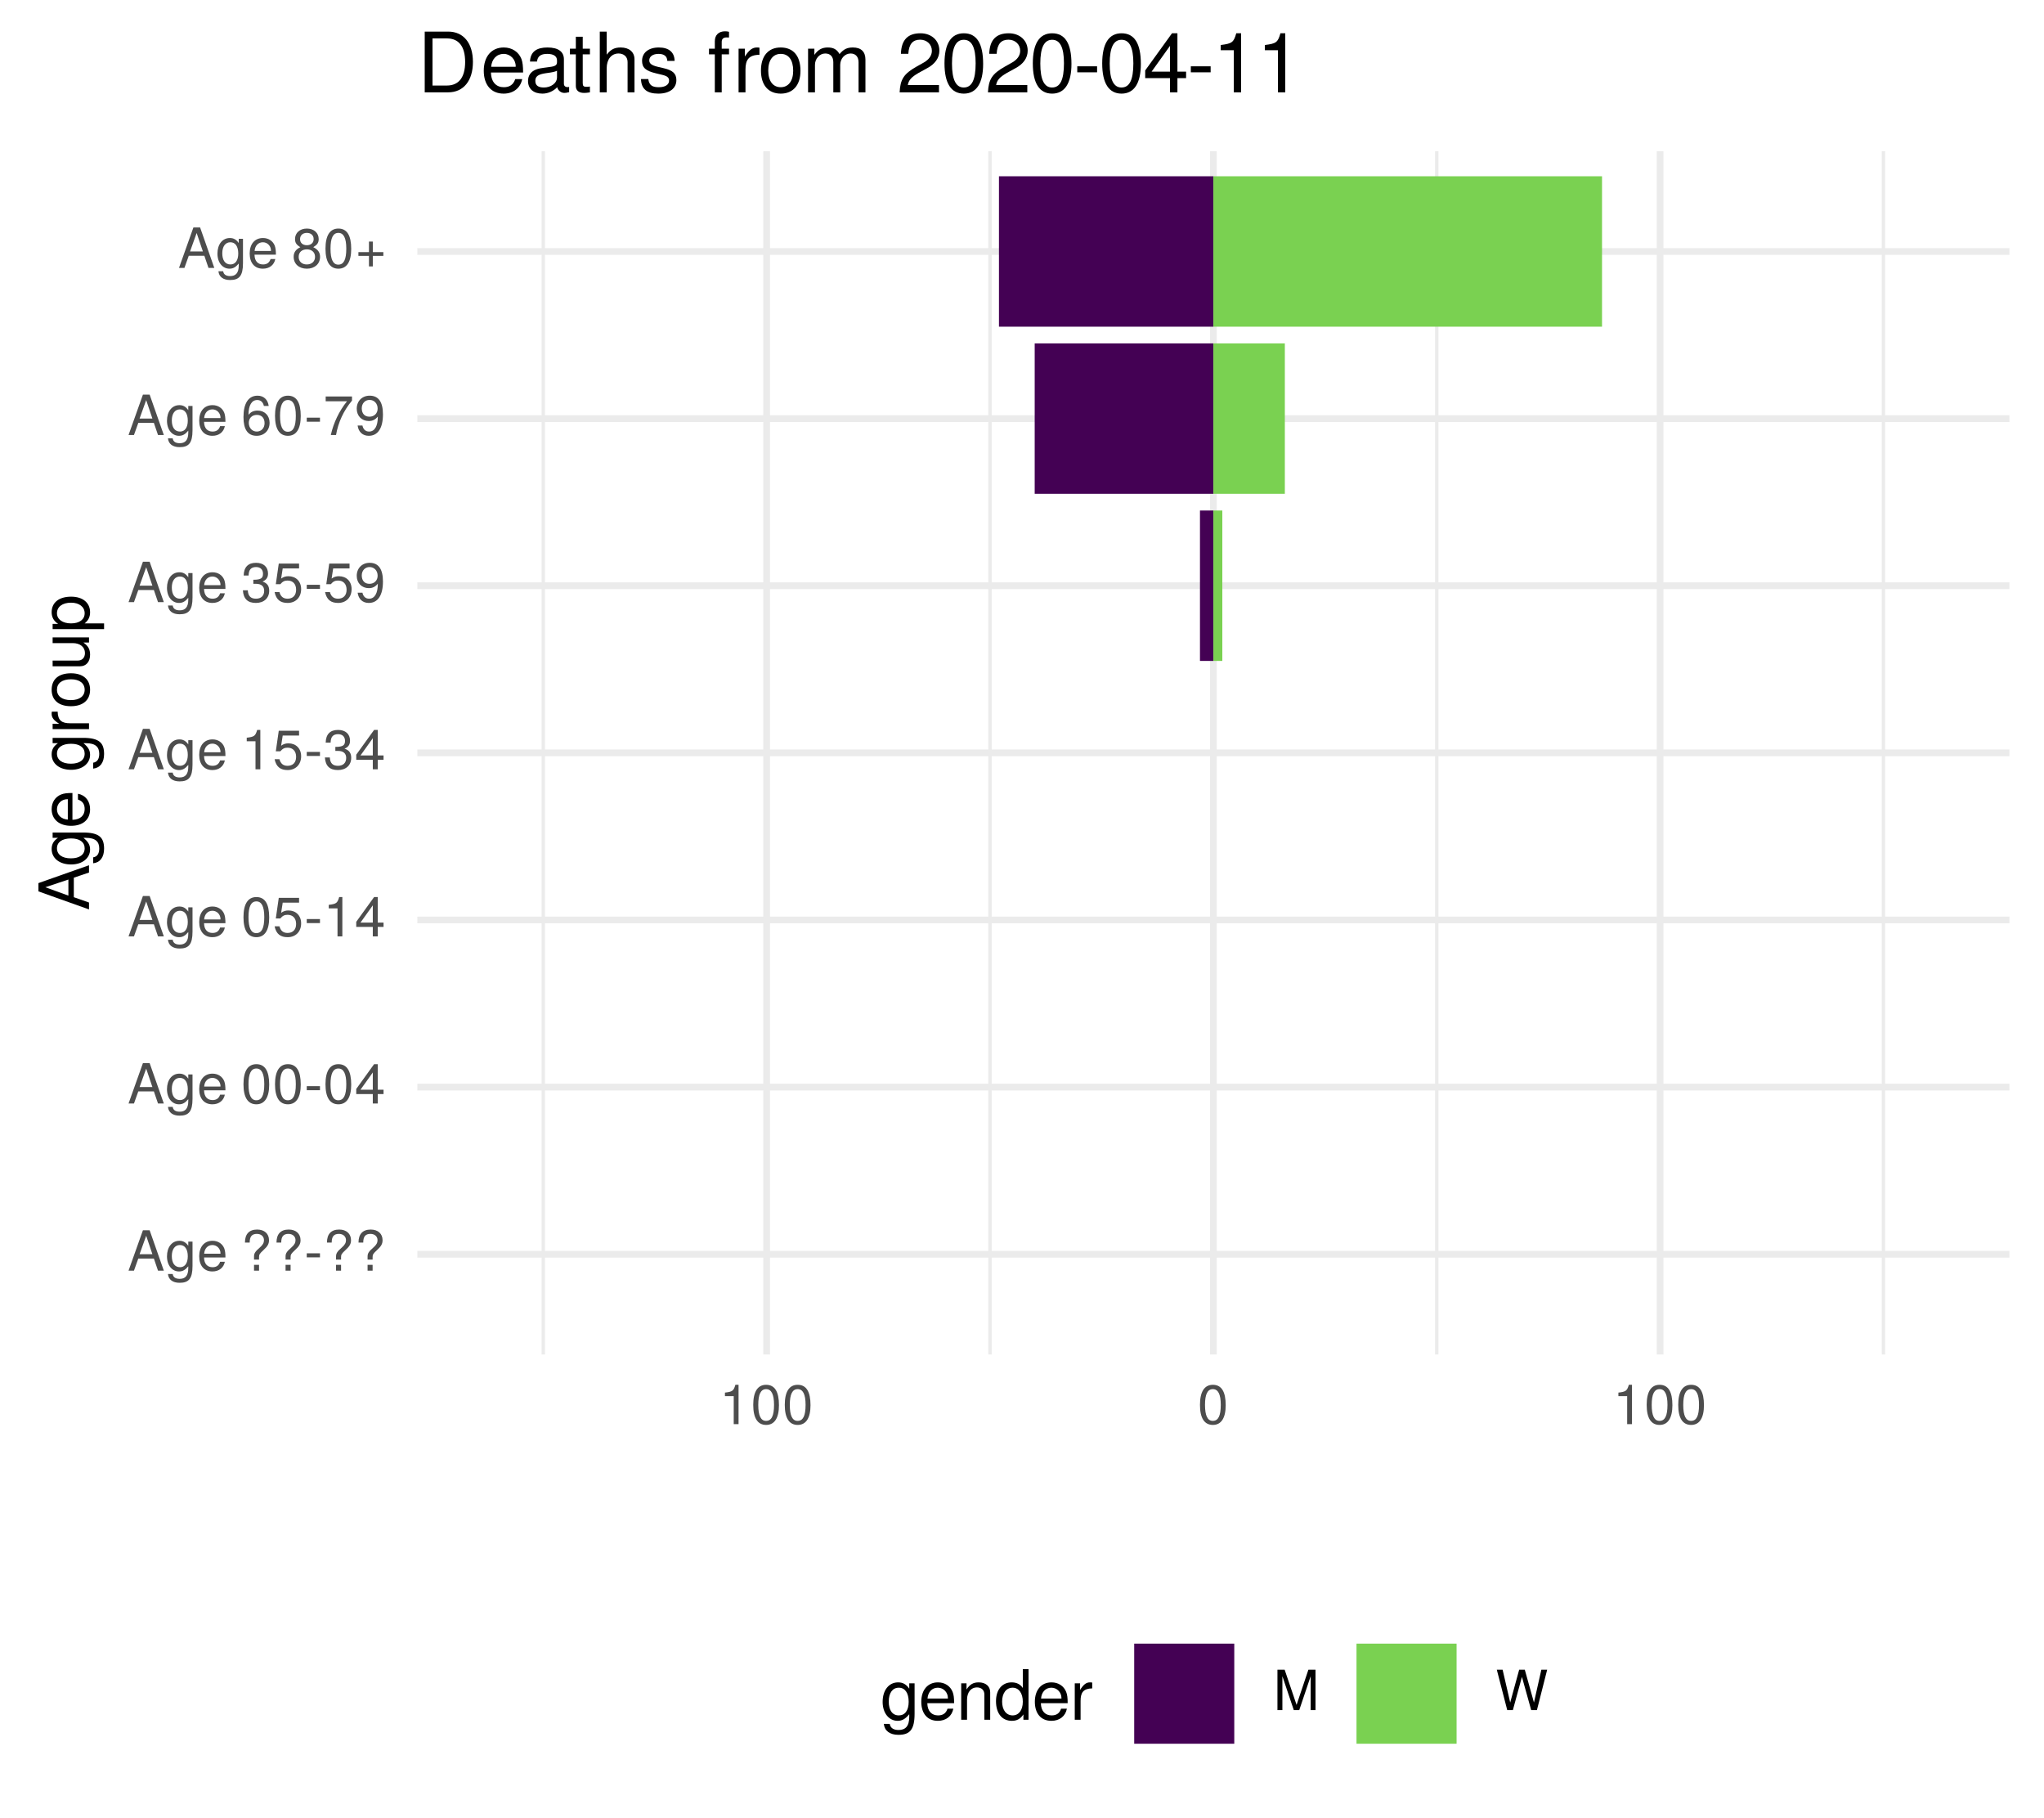
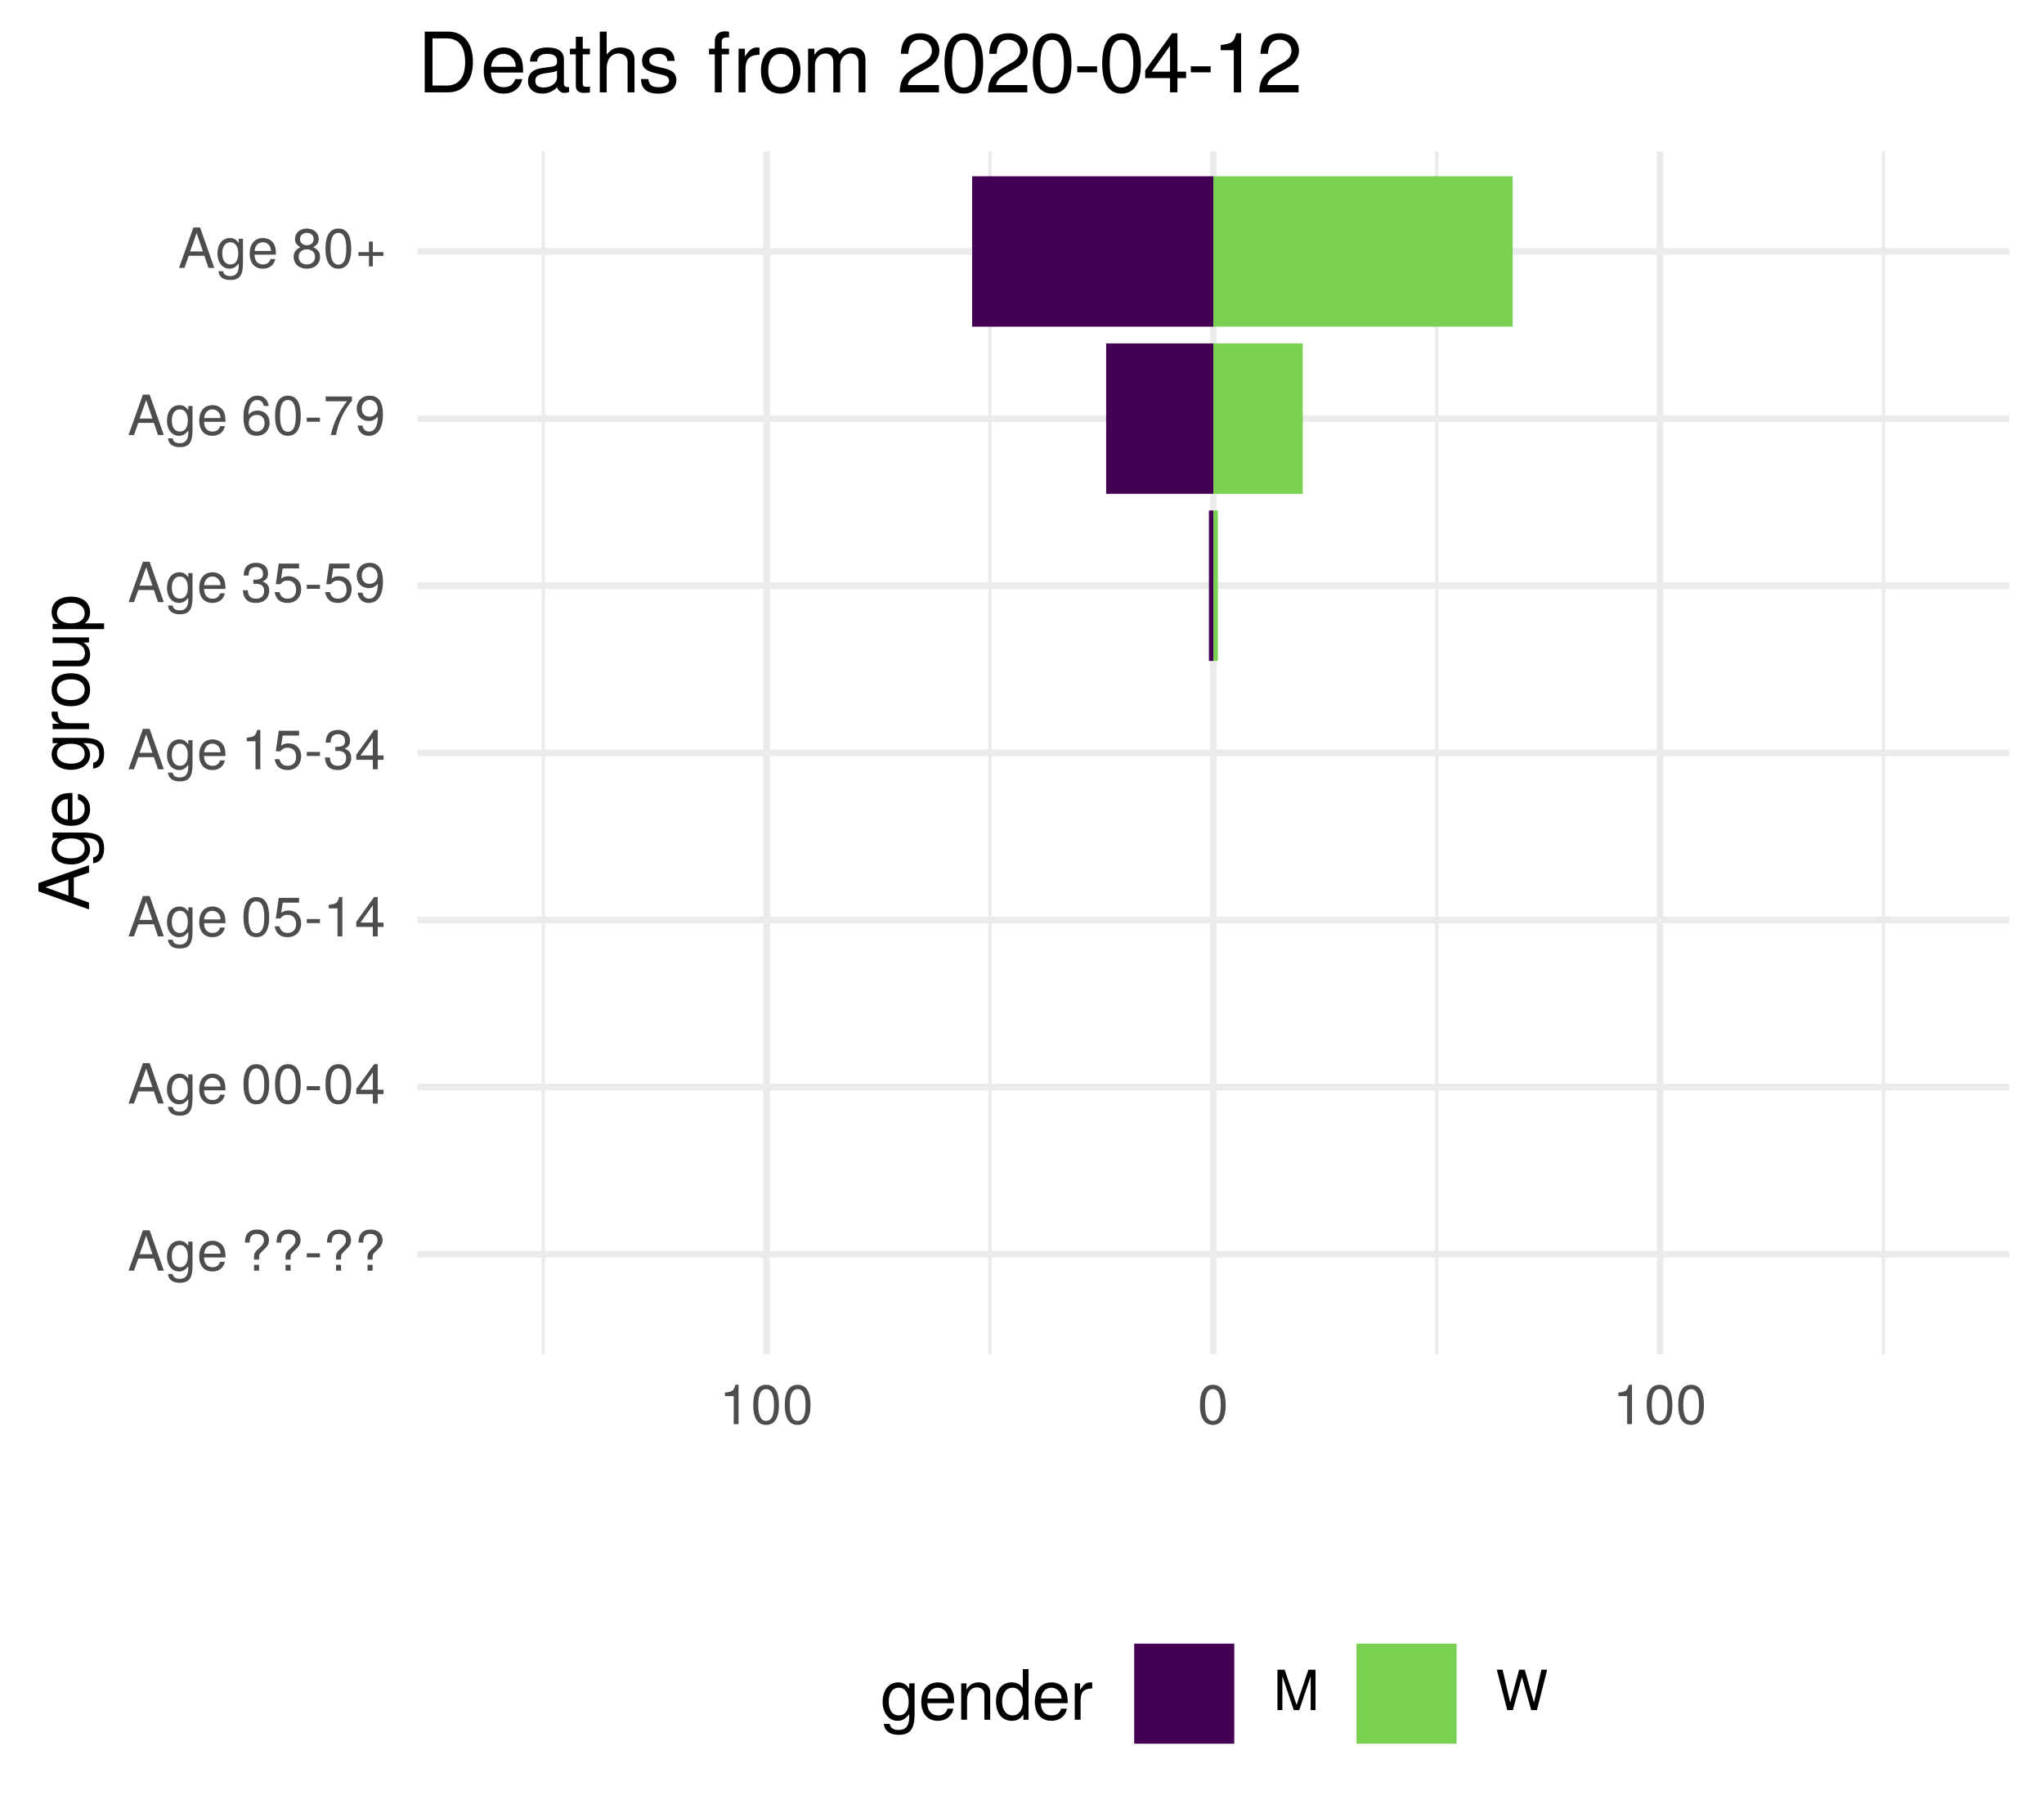
<svg xmlns="http://www.w3.org/2000/svg" xmlns:xlink="http://www.w3.org/1999/xlink" width="324pt" height="288pt" viewBox="0 0 324 288" version="1.1">
  <defs>
    <g>
      <symbol overflow="visible" id="glyph0-0">
        <path style="stroke:none;" d="" />
      </symbol>
      <symbol overflow="visible" id="glyph0-1">
        <path style="stroke:none;" d="M 5.75 0 L 3.5 -6.406 L 2.438 -6.406 L 0.156 0 L 1.016 0 L 1.703 -1.922 L 4.172 -1.922 L 4.828 0 Z M 3.938 -2.609 L 1.906 -2.609 L 2.953 -5.531 Z M 3.938 -2.609 " />
      </symbol>
      <symbol overflow="visible" id="glyph0-2">
        <path style="stroke:none;" d="M 4.297 -0.75 L 4.297 -4.609 L 3.625 -4.609 L 3.625 -3.938 C 3.25 -4.484 2.812 -4.734 2.219 -4.734 C 1.047 -4.734 0.25 -3.75 0.25 -2.266 C 0.25 -0.812 1.078 0.125 2.156 0.125 C 2.734 0.125 3.141 -0.109 3.625 -0.688 L 3.625 -0.391 C 3.625 0.828 3.125 1.297 2.266 1.297 C 1.688 1.297 1.234 1.094 1.156 0.531 L 0.406 0.531 C 0.484 1.406 1.156 1.922 2.25 1.922 C 3.688 1.922 4.297 1.281 4.297 -0.75 Z M 3.547 -2.281 C 3.547 -1.172 3.078 -0.547 2.312 -0.547 C 1.5 -0.547 1.016 -1.188 1.016 -2.312 C 1.016 -3.406 1.516 -4.062 2.297 -4.062 C 3.094 -4.062 3.547 -3.391 3.547 -2.281 Z M 3.547 -2.281 " />
      </symbol>
      <symbol overflow="visible" id="glyph0-3">
        <path style="stroke:none;" d="M 4.516 -2.094 C 4.516 -2.766 4.453 -3.188 4.328 -3.531 C 4.031 -4.281 3.328 -4.734 2.469 -4.734 C 1.172 -4.734 0.359 -3.797 0.359 -2.281 C 0.359 -0.766 1.156 0.125 2.453 0.125 C 3.5 0.125 4.234 -0.469 4.422 -1.406 L 3.672 -1.406 C 3.469 -0.797 3.062 -0.547 2.469 -0.547 C 1.703 -0.547 1.141 -1.031 1.125 -2.094 Z M 3.734 -2.75 C 3.734 -2.75 3.734 -2.703 3.719 -2.688 L 1.141 -2.688 C 1.203 -3.516 1.719 -4.062 2.453 -4.062 C 3.172 -4.062 3.734 -3.469 3.734 -2.75 Z M 3.734 -2.75 " />
      </symbol>
      <symbol overflow="visible" id="glyph0-4">
        <path style="stroke:none;" d="" />
      </symbol>
      <symbol overflow="visible" id="glyph0-5">
        <path style="stroke:none;" d="M 4.422 -4.828 C 4.422 -5.859 3.688 -6.516 2.547 -6.516 C 1.281 -6.516 0.609 -5.812 0.609 -4.453 L 1.359 -4.453 C 1.359 -5.422 1.719 -5.828 2.5 -5.828 C 3.172 -5.828 3.625 -5.422 3.625 -4.828 C 3.625 -4.422 3.438 -4.078 2.969 -3.672 C 2.453 -3.203 2.453 -3.203 2.297 -3 C 2.109 -2.75 2.047 -2.547 2.047 -2.234 L 2.047 -1.75 L 2.844 -1.75 L 2.844 -2.156 C 2.844 -2.547 2.938 -2.703 3.531 -3.25 C 4.203 -3.859 4.422 -4.25 4.422 -4.828 Z M 2.844 0 L 2.844 -0.922 L 2.047 -0.922 L 2.047 0 Z M 2.844 0 " />
      </symbol>
      <symbol overflow="visible" id="glyph0-6">
        <path style="stroke:none;" d="M 2.5 -2.109 L 2.5 -2.75 L 0.406 -2.75 L 0.406 -2.109 Z M 2.5 -2.109 " />
      </symbol>
      <symbol overflow="visible" id="glyph0-7">
        <path style="stroke:none;" d="M 4.453 -3 C 4.453 -5.156 3.781 -6.234 2.422 -6.234 C 1.078 -6.234 0.375 -5.141 0.375 -3.047 C 0.375 -0.953 1.078 0.125 2.422 0.125 C 3.734 0.125 4.453 -0.953 4.453 -3 Z M 3.672 -3.062 C 3.672 -1.297 3.266 -0.516 2.406 -0.516 C 1.578 -0.516 1.172 -1.344 1.172 -3.047 C 1.172 -4.75 1.578 -5.547 2.422 -5.547 C 3.25 -5.547 3.672 -4.734 3.672 -3.062 Z M 3.672 -3.062 " />
      </symbol>
      <symbol overflow="visible" id="glyph0-8">
        <path style="stroke:none;" d="M 4.578 -1.5 L 4.578 -2.188 L 3.656 -2.188 L 3.656 -6.234 L 3.078 -6.234 L 0.25 -2.312 L 0.25 -1.5 L 2.875 -1.5 L 2.875 0 L 3.656 0 L 3.656 -1.5 Z M 2.875 -2.188 L 0.922 -2.188 L 2.875 -4.922 Z M 2.875 -2.188 " />
      </symbol>
      <symbol overflow="visible" id="glyph0-9">
        <path style="stroke:none;" d="M 4.516 -2.062 C 4.516 -3.297 3.688 -4.109 2.5 -4.109 C 2.062 -4.109 1.703 -4 1.344 -3.734 L 1.594 -5.344 L 4.188 -5.344 L 4.188 -6.109 L 0.969 -6.109 L 0.5 -2.844 L 1.219 -2.844 C 1.578 -3.266 1.875 -3.422 2.359 -3.422 C 3.188 -3.422 3.719 -2.891 3.719 -1.969 C 3.719 -1.062 3.203 -0.547 2.359 -0.547 C 1.688 -0.547 1.266 -0.891 1.078 -1.594 L 0.312 -1.594 C 0.562 -0.359 1.266 0.125 2.375 0.125 C 3.641 0.125 4.516 -0.75 4.516 -2.062 Z M 4.516 -2.062 " />
      </symbol>
      <symbol overflow="visible" id="glyph0-10">
        <path style="stroke:none;" d="M 3.047 0 L 3.047 -6.234 L 2.547 -6.234 C 2.266 -5.281 2.094 -5.141 0.891 -5 L 0.891 -4.438 L 2.281 -4.438 L 2.281 0 Z M 3.047 0 " />
      </symbol>
      <symbol overflow="visible" id="glyph0-11">
        <path style="stroke:none;" d="M 4.453 -1.812 C 4.453 -2.562 4.141 -3.016 3.391 -3.266 C 3.969 -3.5 4.266 -3.891 4.266 -4.516 C 4.266 -5.594 3.547 -6.234 2.359 -6.234 C 1.109 -6.234 0.438 -5.547 0.406 -4.219 L 1.188 -4.219 C 1.203 -5.141 1.578 -5.562 2.375 -5.562 C 3.062 -5.562 3.469 -5.156 3.469 -4.5 C 3.469 -3.828 3.188 -3.547 1.938 -3.547 L 1.938 -2.906 L 2.359 -2.906 C 3.219 -2.906 3.656 -2.5 3.656 -1.797 C 3.656 -1.016 3.172 -0.547 2.359 -0.547 C 1.516 -0.547 1.109 -0.969 1.062 -1.875 L 0.281 -1.875 C 0.375 -0.5 1.062 0.125 2.344 0.125 C 3.625 0.125 4.453 -0.641 4.453 -1.812 Z M 4.453 -1.812 " />
      </symbol>
      <symbol overflow="visible" id="glyph0-12">
        <path style="stroke:none;" d="M 4.484 -3.266 C 4.484 -5.219 3.797 -6.234 2.375 -6.234 C 1.188 -6.234 0.328 -5.391 0.328 -4.172 C 0.328 -3.016 1.125 -2.219 2.25 -2.219 C 2.844 -2.219 3.266 -2.438 3.672 -2.922 C 3.672 -1.406 3.172 -0.547 2.281 -0.547 C 1.734 -0.547 1.359 -0.891 1.234 -1.5 L 0.469 -1.5 C 0.609 -0.469 1.281 0.125 2.234 0.125 C 3.688 0.125 4.484 -1.109 4.484 -3.266 Z M 3.641 -4.188 C 3.641 -3.422 3.094 -2.906 2.344 -2.906 C 1.594 -2.906 1.125 -3.391 1.125 -4.234 C 1.125 -5.016 1.656 -5.562 2.359 -5.562 C 3.094 -5.562 3.641 -5 3.641 -4.188 Z M 3.641 -4.188 " />
      </symbol>
      <symbol overflow="visible" id="glyph0-13">
        <path style="stroke:none;" d="M 4.516 -1.938 C 4.516 -3.094 3.719 -3.875 2.609 -3.875 C 1.984 -3.875 1.5 -3.641 1.172 -3.188 C 1.172 -4.703 1.672 -5.547 2.562 -5.547 C 3.109 -5.547 3.484 -5.203 3.609 -4.609 L 4.375 -4.609 C 4.234 -5.625 3.562 -6.234 2.609 -6.234 C 1.156 -6.234 0.375 -5.016 0.375 -2.844 C 0.375 -0.891 1.047 0.125 2.469 0.125 C 3.656 0.125 4.516 -0.719 4.516 -1.938 Z M 3.719 -1.875 C 3.719 -1.094 3.188 -0.547 2.484 -0.547 C 1.766 -0.547 1.219 -1.125 1.219 -1.922 C 1.219 -2.688 1.734 -3.188 2.5 -3.188 C 3.25 -3.188 3.719 -2.703 3.719 -1.875 Z M 3.719 -1.875 " />
      </symbol>
      <symbol overflow="visible" id="glyph0-14">
        <path style="stroke:none;" d="M 4.578 -5.453 L 4.578 -6.109 L 0.406 -6.109 L 0.406 -5.344 L 3.781 -5.344 C 2.531 -3.781 1.656 -1.953 1.219 0 L 2.047 0 C 2.391 -2.016 3.266 -3.891 4.578 -5.453 Z M 4.578 -5.453 " />
      </symbol>
      <symbol overflow="visible" id="glyph0-15">
        <path style="stroke:none;" d="M 4.516 -1.766 C 4.516 -2.453 4.156 -2.938 3.438 -3.281 C 4.078 -3.672 4.297 -3.984 4.297 -4.578 C 4.297 -5.547 3.531 -6.234 2.422 -6.234 C 1.312 -6.234 0.547 -5.547 0.547 -4.578 C 0.547 -4 0.75 -3.672 1.391 -3.281 C 0.672 -2.938 0.328 -2.453 0.328 -1.766 C 0.328 -0.625 1.188 0.125 2.422 0.125 C 3.656 0.125 4.516 -0.625 4.516 -1.766 Z M 3.5 -4.562 C 3.5 -3.969 3.062 -3.594 2.422 -3.594 C 1.766 -3.594 1.344 -3.969 1.344 -4.562 C 1.344 -5.156 1.766 -5.547 2.422 -5.547 C 3.078 -5.547 3.5 -5.156 3.5 -4.562 Z M 3.719 -1.75 C 3.719 -1.016 3.188 -0.547 2.406 -0.547 C 1.641 -0.547 1.125 -1.016 1.125 -1.75 C 1.125 -2.484 1.641 -2.938 2.422 -2.938 C 3.188 -2.938 3.719 -2.484 3.719 -1.75 Z M 3.719 -1.75 " />
      </symbol>
      <symbol overflow="visible" id="glyph0-16">
        <path style="stroke:none;" d="M 4.547 -1.906 L 4.547 -2.5 L 2.875 -2.5 L 2.875 -4.172 L 2.266 -4.172 L 2.266 -2.5 L 0.594 -2.5 L 0.594 -1.906 L 2.266 -1.906 L 2.266 -0.234 L 2.875 -0.234 L 2.875 -1.906 Z M 4.547 -1.906 " />
      </symbol>
      <symbol overflow="visible" id="glyph0-17">
        <path style="stroke:none;" d="M 6.688 0 L 6.688 -6.406 L 5.562 -6.406 L 3.688 -0.828 L 1.797 -6.406 L 0.656 -6.406 L 0.656 0 L 1.438 0 L 1.438 -5.375 L 3.25 0 L 4.109 0 L 5.922 -5.375 L 5.922 0 Z M 6.688 0 " />
      </symbol>
      <symbol overflow="visible" id="glyph0-18">
        <path style="stroke:none;" d="M 8.172 -6.406 L 7.25 -6.406 L 6.078 -1.203 L 4.625 -6.406 L 3.734 -6.406 L 2.312 -1.203 L 1.109 -6.406 L 0.188 -6.406 L 1.844 0 L 2.734 0 L 4.172 -5.266 L 5.641 0 L 6.547 0 Z M 8.172 -6.406 " />
      </symbol>
      <symbol overflow="visible" id="glyph1-0">
        <path style="stroke:none;" d="" />
      </symbol>
      <symbol overflow="visible" id="glyph1-1">
        <path style="stroke:none;" d="M 0 -7.188 L -8.016 -4.359 L -8.016 -3.047 L 0 -0.188 L 0 -1.281 L -2.406 -2.125 L -2.406 -5.219 L 0 -6.031 Z M -3.266 -4.922 L -3.266 -2.375 L -6.922 -3.703 Z M -3.266 -4.922 " />
      </symbol>
      <symbol overflow="visible" id="glyph1-2">
        <path style="stroke:none;" d="M -0.953 -5.375 L -5.766 -5.375 L -5.766 -4.531 L -4.922 -4.531 C -5.609 -4.062 -5.922 -3.516 -5.922 -2.766 C -5.922 -1.312 -4.703 -0.312 -2.828 -0.312 C -1.016 -0.312 0.172 -1.344 0.172 -2.688 C 0.172 -3.422 -0.141 -3.922 -0.875 -4.531 L -0.484 -4.531 C 1.047 -4.531 1.625 -3.906 1.625 -2.844 C 1.625 -2.109 1.359 -1.547 0.656 -1.438 L 0.656 -0.5 C 1.75 -0.609 2.391 -1.453 2.391 -2.812 C 2.391 -4.609 1.594 -5.375 -0.953 -5.375 Z M -2.844 -4.438 C -1.469 -4.438 -0.688 -3.844 -0.688 -2.875 C -0.688 -1.875 -1.484 -1.281 -2.875 -1.281 C -4.266 -1.281 -5.078 -1.891 -5.078 -2.875 C -5.078 -3.859 -4.25 -4.438 -2.844 -4.438 Z M -2.844 -4.438 " />
      </symbol>
      <symbol overflow="visible" id="glyph1-3">
        <path style="stroke:none;" d="M -2.625 -5.641 C -3.453 -5.641 -3.984 -5.578 -4.406 -5.406 C -5.359 -5.031 -5.922 -4.156 -5.922 -3.078 C -5.922 -1.469 -4.734 -0.438 -2.844 -0.438 C -0.953 -0.438 0.172 -1.438 0.172 -3.062 C 0.172 -4.375 -0.578 -5.297 -1.75 -5.516 L -1.75 -4.594 C -0.984 -4.344 -0.688 -3.828 -0.688 -3.094 C -0.688 -2.141 -1.297 -1.422 -2.625 -1.391 Z M -3.438 -4.656 C -3.438 -4.656 -3.391 -4.656 -3.359 -4.656 L -3.359 -1.422 C -4.391 -1.5 -5.078 -2.141 -5.078 -3.062 C -5.078 -3.969 -4.328 -4.656 -3.438 -4.656 Z M -3.438 -4.656 " />
      </symbol>
      <symbol overflow="visible" id="glyph1-4">
        <path style="stroke:none;" d="" />
      </symbol>
      <symbol overflow="visible" id="glyph1-5">
        <path style="stroke:none;" d="M -4.969 -3.531 L -5.891 -3.531 C -5.922 -3.375 -5.922 -3.297 -5.922 -3.172 C -5.922 -2.578 -5.578 -2.141 -4.719 -1.609 L -5.766 -1.609 L -5.766 -0.766 L 0 -0.766 L 0 -1.688 L -2.984 -1.688 C -4.297 -1.688 -4.938 -2.109 -4.969 -3.531 Z M -4.969 -3.531 " />
      </symbol>
      <symbol overflow="visible" id="glyph1-6">
        <path style="stroke:none;" d="M -2.844 -5.609 C -4.828 -5.609 -5.922 -4.656 -5.922 -2.984 C -5.922 -1.375 -4.812 -0.391 -2.875 -0.391 C -0.953 -0.391 0.172 -1.359 0.172 -3 C 0.172 -4.625 -0.953 -5.609 -2.844 -5.609 Z M -2.844 -4.656 C -1.5 -4.656 -0.688 -4.016 -0.688 -3 C -0.688 -1.984 -1.484 -1.359 -2.875 -1.359 C -4.266 -1.359 -5.078 -1.984 -5.078 -3 C -5.078 -4.031 -4.281 -4.656 -2.844 -4.656 Z M -2.844 -4.656 " />
      </symbol>
      <symbol overflow="visible" id="glyph1-7">
        <path style="stroke:none;" d="M 0 -5.297 L -5.766 -5.297 L -5.766 -4.391 L -2.578 -4.391 C -1.406 -4.391 -0.641 -3.766 -0.641 -2.812 C -0.641 -2.094 -1.078 -1.625 -1.766 -1.625 L -5.766 -1.625 L -5.766 -0.719 L -1.406 -0.719 C -0.453 -0.719 0.172 -1.438 0.172 -2.547 C 0.172 -3.406 -0.125 -3.938 -0.891 -4.484 L 0 -4.484 Z M 0 -5.297 " />
      </symbol>
      <symbol overflow="visible" id="glyph1-8">
        <path style="stroke:none;" d="M -2.828 -5.75 C -4.766 -5.75 -5.922 -4.812 -5.922 -3.281 C -5.922 -2.5 -5.578 -1.875 -4.891 -1.438 L -5.766 -1.438 L -5.766 -0.609 L 2.391 -0.609 L 2.391 -1.516 L -0.688 -1.516 C -0.094 -2 0.172 -2.547 0.172 -3.281 C 0.172 -4.781 -0.984 -5.75 -2.828 -5.75 Z M -2.844 -4.797 C -1.547 -4.797 -0.688 -4.125 -0.688 -3.125 C -0.688 -2.156 -1.484 -1.516 -2.844 -1.516 C -4.188 -1.516 -5.078 -2.156 -5.078 -3.125 C -5.078 -4.141 -4.219 -4.797 -2.844 -4.797 Z M -2.844 -4.797 " />
      </symbol>
      <symbol overflow="visible" id="glyph2-0">
        <path style="stroke:none;" d="" />
      </symbol>
      <symbol overflow="visible" id="glyph2-1">
        <path style="stroke:none;" d="M 5.375 -0.953 L 5.375 -5.766 L 4.531 -5.766 L 4.531 -4.922 C 4.062 -5.609 3.516 -5.922 2.766 -5.922 C 1.312 -5.922 0.312 -4.703 0.312 -2.828 C 0.312 -1.016 1.344 0.172 2.688 0.172 C 3.422 0.172 3.922 -0.141 4.531 -0.875 L 4.531 -0.484 C 4.531 1.047 3.906 1.625 2.844 1.625 C 2.109 1.625 1.547 1.359 1.438 0.656 L 0.5 0.656 C 0.609 1.75 1.453 2.391 2.812 2.391 C 4.609 2.391 5.375 1.594 5.375 -0.953 Z M 4.438 -2.844 C 4.438 -1.469 3.844 -0.688 2.875 -0.688 C 1.875 -0.688 1.281 -1.484 1.281 -2.875 C 1.281 -4.266 1.891 -5.078 2.875 -5.078 C 3.859 -5.078 4.438 -4.25 4.438 -2.844 Z M 4.438 -2.844 " />
      </symbol>
      <symbol overflow="visible" id="glyph2-2">
        <path style="stroke:none;" d="M 5.641 -2.625 C 5.641 -3.453 5.578 -3.984 5.406 -4.406 C 5.031 -5.359 4.156 -5.922 3.078 -5.922 C 1.469 -5.922 0.438 -4.734 0.438 -2.844 C 0.438 -0.953 1.438 0.172 3.062 0.172 C 4.375 0.172 5.297 -0.578 5.516 -1.75 L 4.594 -1.75 C 4.344 -0.984 3.828 -0.688 3.094 -0.688 C 2.141 -0.688 1.422 -1.297 1.391 -2.625 Z M 4.656 -3.438 C 4.656 -3.438 4.656 -3.391 4.656 -3.359 L 1.422 -3.359 C 1.5 -4.391 2.141 -5.078 3.062 -5.078 C 3.969 -5.078 4.656 -4.328 4.656 -3.438 Z M 4.656 -3.438 " />
      </symbol>
      <symbol overflow="visible" id="glyph2-3">
        <path style="stroke:none;" d="M 5.359 0 L 5.359 -4.359 C 5.359 -5.312 4.641 -5.922 3.531 -5.922 C 2.672 -5.922 2.125 -5.594 1.609 -4.797 L 1.609 -5.766 L 0.766 -5.766 L 0.766 0 L 1.688 0 L 1.688 -3.172 C 1.688 -4.359 2.328 -5.125 3.25 -5.125 C 3.984 -5.125 4.438 -4.688 4.438 -4 L 4.438 0 Z M 5.359 0 " />
      </symbol>
      <symbol overflow="visible" id="glyph2-4">
        <path style="stroke:none;" d="M 5.438 0 L 5.438 -8.016 L 4.531 -8.016 L 4.531 -5.031 C 4.141 -5.625 3.531 -5.922 2.766 -5.922 C 1.266 -5.922 0.281 -4.781 0.281 -2.938 C 0.281 -0.984 1.25 0.172 2.797 0.172 C 3.594 0.172 4.141 -0.125 4.625 -0.844 L 4.625 0 Z M 4.531 -2.859 C 4.531 -1.531 3.891 -0.688 2.922 -0.688 C 1.906 -0.688 1.25 -1.547 1.25 -2.875 C 1.25 -4.219 1.906 -5.078 2.922 -5.078 C 3.906 -5.078 4.531 -4.188 4.531 -2.859 Z M 4.531 -2.859 " />
      </symbol>
      <symbol overflow="visible" id="glyph2-5">
        <path style="stroke:none;" d="M 3.531 -4.969 L 3.531 -5.891 C 3.375 -5.922 3.297 -5.922 3.172 -5.922 C 2.578 -5.922 2.141 -5.578 1.609 -4.719 L 1.609 -5.766 L 0.766 -5.766 L 0.766 0 L 1.688 0 L 1.688 -2.984 C 1.688 -4.297 2.109 -4.938 3.531 -4.969 Z M 3.531 -4.969 " />
      </symbol>
      <symbol overflow="visible" id="glyph3-0">
        <path style="stroke:none;" d="" />
      </symbol>
      <symbol overflow="visible" id="glyph3-1">
        <path style="stroke:none;" d="M 8.812 -4.812 C 8.812 -7.797 7.328 -9.625 4.891 -9.625 L 1.172 -9.625 L 1.172 0 L 4.891 0 C 7.312 0 8.812 -1.828 8.812 -4.812 Z M 7.578 -4.812 C 7.578 -2.375 6.578 -1.078 4.672 -1.078 L 2.406 -1.078 L 2.406 -8.547 L 4.672 -8.547 C 6.578 -8.547 7.578 -7.266 7.578 -4.812 Z M 7.578 -4.812 " />
      </symbol>
      <symbol overflow="visible" id="glyph3-2">
        <path style="stroke:none;" d="M 6.766 -3.141 C 6.766 -4.141 6.688 -4.781 6.5 -5.297 C 6.047 -6.438 4.984 -7.109 3.703 -7.109 C 1.766 -7.109 0.531 -5.688 0.531 -3.422 C 0.531 -1.156 1.734 0.203 3.672 0.203 C 5.25 0.203 6.344 -0.703 6.625 -2.094 L 5.516 -2.094 C 5.219 -1.188 4.594 -0.812 3.703 -0.812 C 2.562 -0.812 1.703 -1.562 1.672 -3.141 Z M 5.594 -4.125 C 5.594 -4.125 5.594 -4.062 5.578 -4.047 L 1.703 -4.047 C 1.797 -5.266 2.578 -6.094 3.688 -6.094 C 4.766 -6.094 5.594 -5.203 5.594 -4.125 Z M 5.594 -4.125 " />
      </symbol>
      <symbol overflow="visible" id="glyph3-3">
        <path style="stroke:none;" d="M 7.062 -0.031 L 7.062 -0.859 C 6.938 -0.828 6.891 -0.828 6.828 -0.828 C 6.438 -0.828 6.234 -1.031 6.234 -1.375 L 6.234 -5.234 C 6.234 -6.453 5.328 -7.109 3.625 -7.109 C 1.953 -7.109 0.922 -6.469 0.859 -4.875 L 1.969 -4.875 C 2.062 -5.719 2.562 -6.094 3.594 -6.094 C 4.578 -6.094 5.141 -5.734 5.141 -5.062 L 5.141 -4.781 C 5.141 -4.312 4.859 -4.125 3.984 -4.016 C 2.422 -3.812 2.188 -3.766 1.766 -3.594 C 0.969 -3.266 0.547 -2.641 0.547 -1.797 C 0.547 -0.547 1.422 0.203 2.828 0.203 C 3.703 0.203 4.562 -0.172 5.172 -0.812 C 5.297 -0.297 5.766 0.094 6.312 0.094 C 6.531 0.094 6.703 0.062 7.062 -0.031 Z M 5.141 -2.391 C 5.141 -1.406 4.125 -0.766 3.062 -0.766 C 2.203 -0.766 1.703 -1.062 1.703 -1.828 C 1.703 -2.547 2.188 -2.859 3.359 -3.031 C 4.531 -3.188 4.766 -3.25 5.141 -3.422 Z M 5.141 -2.391 " />
      </symbol>
      <symbol overflow="visible" id="glyph3-4">
        <path style="stroke:none;" d="M 3.359 0 L 3.359 -0.922 C 3.203 -0.891 3.031 -0.875 2.828 -0.875 C 2.344 -0.875 2.219 -1 2.219 -1.484 L 2.219 -6.016 L 3.359 -6.016 L 3.359 -6.922 L 2.219 -6.922 L 2.219 -8.812 L 1.125 -8.812 L 1.125 -6.922 L 0.188 -6.922 L 0.188 -6.016 L 1.125 -6.016 L 1.125 -1 C 1.125 -0.297 1.594 0.094 2.453 0.094 C 2.719 0.094 2.984 0.062 3.359 0 Z M 3.359 0 " />
      </symbol>
      <symbol overflow="visible" id="glyph3-5">
        <path style="stroke:none;" d="M 6.422 0 L 6.422 -5.234 C 6.422 -6.391 5.578 -7.109 4.234 -7.109 C 3.266 -7.109 2.672 -6.812 2.016 -5.969 L 2.016 -9.625 L 0.922 -9.625 L 0.922 0 L 2.016 0 L 2.016 -3.812 C 2.016 -5.234 2.766 -6.156 3.891 -6.156 C 4.672 -6.156 5.328 -5.703 5.328 -4.797 L 5.328 0 Z M 6.422 0 " />
      </symbol>
      <symbol overflow="visible" id="glyph3-6">
        <path style="stroke:none;" d="M 6.062 -1.938 C 6.062 -2.969 5.484 -3.484 4.109 -3.812 L 3.047 -4.062 C 2.156 -4.281 1.766 -4.562 1.766 -5.062 C 1.766 -5.688 2.344 -6.094 3.234 -6.094 C 4.125 -6.094 4.594 -5.719 4.625 -4.984 L 5.781 -4.984 C 5.766 -6.344 4.875 -7.109 3.281 -7.109 C 1.656 -7.109 0.625 -6.281 0.625 -5 C 0.625 -3.922 1.172 -3.406 2.812 -3.016 L 3.844 -2.766 C 4.609 -2.578 4.906 -2.344 4.906 -1.844 C 4.906 -1.203 4.266 -0.812 3.297 -0.812 C 2.312 -0.812 1.75 -1.062 1.609 -2.109 L 0.453 -2.109 C 0.5 -0.516 1.406 0.203 3.203 0.203 C 4.953 0.203 6.062 -0.609 6.062 -1.938 Z M 6.062 -1.938 " />
      </symbol>
      <symbol overflow="visible" id="glyph3-7">
        <path style="stroke:none;" d="" />
      </symbol>
      <symbol overflow="visible" id="glyph3-8">
        <path style="stroke:none;" d="M 3.406 -6.016 L 3.406 -6.922 L 2.25 -6.922 L 2.25 -8 C 2.25 -8.469 2.516 -8.703 3.031 -8.703 C 3.109 -8.703 3.156 -8.703 3.406 -8.688 L 3.406 -9.594 C 3.156 -9.656 3.016 -9.672 2.781 -9.672 C 1.766 -9.672 1.156 -9.078 1.156 -8.094 L 1.156 -6.922 L 0.234 -6.922 L 0.234 -6.016 L 1.156 -6.016 L 1.156 0 L 2.25 0 L 2.25 -6.016 Z M 3.406 -6.016 " />
      </symbol>
      <symbol overflow="visible" id="glyph3-9">
        <path style="stroke:none;" d="M 4.234 -5.953 L 4.234 -7.078 C 4.047 -7.109 3.969 -7.109 3.812 -7.109 C 3.109 -7.109 2.562 -6.688 1.922 -5.672 L 1.922 -6.922 L 0.922 -6.922 L 0.922 0 L 2.016 0 L 2.016 -3.594 C 2.016 -5.156 2.531 -5.922 4.234 -5.953 Z M 4.234 -5.953 " />
      </symbol>
      <symbol overflow="visible" id="glyph3-10">
        <path style="stroke:none;" d="M 6.734 -3.406 C 6.734 -5.797 5.578 -7.109 3.594 -7.109 C 1.656 -7.109 0.469 -5.781 0.469 -3.453 C 0.469 -1.141 1.641 0.203 3.609 0.203 C 5.547 0.203 6.734 -1.141 6.734 -3.406 Z M 5.578 -3.422 C 5.578 -1.797 4.812 -0.812 3.609 -0.812 C 2.375 -0.812 1.625 -1.781 1.625 -3.453 C 1.625 -5.125 2.375 -6.094 3.609 -6.094 C 4.844 -6.094 5.578 -5.141 5.578 -3.422 Z M 5.578 -3.422 " />
      </symbol>
      <symbol overflow="visible" id="glyph3-11">
        <path style="stroke:none;" d="M 10.031 0 L 10.031 -5.188 C 10.031 -6.438 9.344 -7.109 8.047 -7.109 C 7.125 -7.109 6.578 -6.844 5.922 -6.062 C 5.516 -6.797 4.969 -7.109 4.062 -7.109 C 3.141 -7.109 2.531 -6.766 1.938 -5.938 L 1.938 -6.922 L 0.938 -6.922 L 0.938 0 L 2.031 0 L 2.031 -4.344 C 2.031 -5.344 2.766 -6.156 3.656 -6.156 C 4.469 -6.156 4.938 -5.656 4.938 -4.766 L 4.938 0 L 6.031 0 L 6.031 -4.344 C 6.031 -5.344 6.766 -6.156 7.672 -6.156 C 8.469 -6.156 8.938 -5.641 8.938 -4.766 L 8.938 0 Z M 10.031 0 " />
      </symbol>
      <symbol overflow="visible" id="glyph3-12">
        <path style="stroke:none;" d="M 6.75 -6.609 C 6.75 -8.203 5.516 -9.359 3.75 -9.359 C 1.828 -9.359 0.719 -8.391 0.656 -6.109 L 1.828 -6.109 C 1.922 -7.688 2.562 -8.344 3.703 -8.344 C 4.766 -8.344 5.562 -7.594 5.562 -6.594 C 5.562 -5.844 5.125 -5.219 4.297 -4.734 L 3.078 -4.047 C 1.125 -2.938 0.547 -2.062 0.453 0 L 6.688 0 L 6.688 -1.156 L 1.75 -1.156 C 1.875 -1.922 2.297 -2.406 3.453 -3.078 L 4.766 -3.797 C 6.078 -4.484 6.75 -5.469 6.75 -6.609 Z M 6.75 -6.609 " />
      </symbol>
      <symbol overflow="visible" id="glyph3-13">
        <path style="stroke:none;" d="M 6.688 -4.5 C 6.688 -7.75 5.672 -9.359 3.625 -9.359 C 1.609 -9.359 0.562 -7.719 0.562 -4.578 C 0.562 -1.422 1.625 0.203 3.625 0.203 C 5.609 0.203 6.688 -1.422 6.688 -4.5 Z M 5.5 -4.609 C 5.5 -1.953 4.891 -0.766 3.609 -0.766 C 2.375 -0.766 1.75 -2 1.75 -4.562 C 1.75 -7.125 2.375 -8.328 3.625 -8.328 C 4.891 -8.328 5.5 -7.109 5.5 -4.609 Z M 5.5 -4.609 " />
      </symbol>
      <symbol overflow="visible" id="glyph3-14">
        <path style="stroke:none;" d="M 3.75 -3.172 L 3.75 -4.125 L 0.609 -4.125 L 0.609 -3.172 Z M 3.75 -3.172 " />
      </symbol>
      <symbol overflow="visible" id="glyph3-15">
        <path style="stroke:none;" d="M 6.859 -2.25 L 6.859 -3.281 L 5.484 -3.281 L 5.484 -9.359 L 4.625 -9.359 L 0.375 -3.469 L 0.375 -2.25 L 4.312 -2.25 L 4.312 0 L 5.484 0 L 5.484 -2.25 Z M 4.312 -3.281 L 1.391 -3.281 L 4.312 -7.375 Z M 4.312 -3.281 " />
      </symbol>
      <symbol overflow="visible" id="glyph3-16">
        <path style="stroke:none;" d="M 4.578 0 L 4.578 -9.359 L 3.812 -9.359 C 3.406 -7.922 3.141 -7.719 1.344 -7.5 L 1.344 -6.672 L 3.422 -6.672 L 3.422 0 Z M 4.578 0 " />
      </symbol>
    </g>
    <clipPath id="clip1">
      <path d="M 85 23.957 L 87 23.957 L 87 214.648 L 85 214.648 Z M 85 23.957 " />
    </clipPath>
    <clipPath id="clip2">
      <path d="M 156 23.957 L 158 23.957 L 158 214.648 L 156 214.648 Z M 156 23.957 " />
    </clipPath>
    <clipPath id="clip3">
      <path d="M 227 23.957 L 229 23.957 L 229 214.648 L 227 214.648 Z M 227 23.957 " />
    </clipPath>
    <clipPath id="clip4">
      <path d="M 298 23.957 L 299 23.957 L 299 214.648 L 298 214.648 Z M 298 23.957 " />
    </clipPath>
    <clipPath id="clip5">
      <path d="M 66.152 198 L 318.523 198 L 318.523 200 L 66.152 200 Z M 66.152 198 " />
    </clipPath>
    <clipPath id="clip6">
      <path d="M 66.152 171 L 318.523 171 L 318.523 173 L 66.152 173 Z M 66.152 171 " />
    </clipPath>
    <clipPath id="clip7">
      <path d="M 66.152 145 L 318.523 145 L 318.523 147 L 66.152 147 Z M 66.152 145 " />
    </clipPath>
    <clipPath id="clip8">
      <path d="M 66.152 118 L 318.523 118 L 318.523 120 L 66.152 120 Z M 66.152 118 " />
    </clipPath>
    <clipPath id="clip9">
      <path d="M 66.152 92 L 318.523 92 L 318.523 94 L 66.152 94 Z M 66.152 92 " />
    </clipPath>
    <clipPath id="clip10">
      <path d="M 66.152 65 L 318.523 65 L 318.523 67 L 66.152 67 Z M 66.152 65 " />
    </clipPath>
    <clipPath id="clip11">
      <path d="M 66.152 39 L 318.523 39 L 318.523 41 L 66.152 41 Z M 66.152 39 " />
    </clipPath>
    <clipPath id="clip12">
      <path d="M 120 23.957 L 123 23.957 L 123 214.648 L 120 214.648 Z M 120 23.957 " />
    </clipPath>
    <clipPath id="clip13">
      <path d="M 191 23.957 L 193 23.957 L 193 214.648 L 191 214.648 Z M 191 23.957 " />
    </clipPath>
    <clipPath id="clip14">
      <path d="M 262 23.957 L 264 23.957 L 264 214.648 L 262 214.648 Z M 262 23.957 " />
    </clipPath>
  </defs>
-   <g id="surface2356">
+   <g id="surface2366">
    <rect x="0" y="0" width="324" height="288" style="fill:rgb(100%,100%,100%);fill-opacity:1;stroke:none;" />
    <g clip-path="url(#clip1)" clip-rule="nonzero">
      <path style="fill:none;stroke-width:0.533;stroke-linecap:butt;stroke-linejoin:round;stroke:rgb(92.157%,92.157%,92.157%);stroke-opacity:1;stroke-miterlimit:10;" d="M 86.121 214.652 L 86.121 23.957 " />
    </g>
    <g clip-path="url(#clip2)" clip-rule="nonzero">
      <path style="fill:none;stroke-width:0.533;stroke-linecap:butt;stroke-linejoin:round;stroke:rgb(92.157%,92.157%,92.157%);stroke-opacity:1;stroke-miterlimit:10;" d="M 156.93 214.652 L 156.93 23.957 " />
    </g>
    <g clip-path="url(#clip3)" clip-rule="nonzero">
      <path style="fill:none;stroke-width:0.533;stroke-linecap:butt;stroke-linejoin:round;stroke:rgb(92.157%,92.157%,92.157%);stroke-opacity:1;stroke-miterlimit:10;" d="M 227.742 214.652 L 227.742 23.957 " />
    </g>
    <g clip-path="url(#clip4)" clip-rule="nonzero">
      <path style="fill:none;stroke-width:0.533;stroke-linecap:butt;stroke-linejoin:round;stroke:rgb(92.157%,92.157%,92.157%);stroke-opacity:1;stroke-miterlimit:10;" d="M 298.551 214.652 L 298.551 23.957 " />
    </g>
    <g clip-path="url(#clip5)" clip-rule="nonzero">
      <path style="fill:none;stroke-width:1.067;stroke-linecap:butt;stroke-linejoin:round;stroke:rgb(92.157%,92.157%,92.157%);stroke-opacity:1;stroke-miterlimit:10;" d="M 66.152 198.762 L 318.52 198.762 " />
    </g>
    <g clip-path="url(#clip6)" clip-rule="nonzero">
      <path style="fill:none;stroke-width:1.067;stroke-linecap:butt;stroke-linejoin:round;stroke:rgb(92.157%,92.157%,92.157%);stroke-opacity:1;stroke-miterlimit:10;" d="M 66.152 172.273 L 318.52 172.273 " />
    </g>
    <g clip-path="url(#clip7)" clip-rule="nonzero">
      <path style="fill:none;stroke-width:1.067;stroke-linecap:butt;stroke-linejoin:round;stroke:rgb(92.157%,92.157%,92.157%);stroke-opacity:1;stroke-miterlimit:10;" d="M 66.152 145.789 L 318.52 145.789 " />
    </g>
    <g clip-path="url(#clip8)" clip-rule="nonzero">
      <path style="fill:none;stroke-width:1.067;stroke-linecap:butt;stroke-linejoin:round;stroke:rgb(92.157%,92.157%,92.157%);stroke-opacity:1;stroke-miterlimit:10;" d="M 66.152 119.305 L 318.52 119.305 " />
    </g>
    <g clip-path="url(#clip9)" clip-rule="nonzero">
      <path style="fill:none;stroke-width:1.067;stroke-linecap:butt;stroke-linejoin:round;stroke:rgb(92.157%,92.157%,92.157%);stroke-opacity:1;stroke-miterlimit:10;" d="M 66.152 92.82 L 318.52 92.82 " />
    </g>
    <g clip-path="url(#clip10)" clip-rule="nonzero">
      <path style="fill:none;stroke-width:1.067;stroke-linecap:butt;stroke-linejoin:round;stroke:rgb(92.157%,92.157%,92.157%);stroke-opacity:1;stroke-miterlimit:10;" d="M 66.152 66.336 L 318.52 66.336 " />
    </g>
    <g clip-path="url(#clip11)" clip-rule="nonzero">
      <path style="fill:none;stroke-width:1.067;stroke-linecap:butt;stroke-linejoin:round;stroke:rgb(92.157%,92.157%,92.157%);stroke-opacity:1;stroke-miterlimit:10;" d="M 66.152 39.852 L 318.52 39.852 " />
    </g>
    <g clip-path="url(#clip12)" clip-rule="nonzero">
      <path style="fill:none;stroke-width:1.067;stroke-linecap:butt;stroke-linejoin:round;stroke:rgb(92.157%,92.157%,92.157%);stroke-opacity:1;stroke-miterlimit:10;" d="M 121.523 214.652 L 121.523 23.957 " />
    </g>
    <g clip-path="url(#clip13)" clip-rule="nonzero">
      <path style="fill:none;stroke-width:1.067;stroke-linecap:butt;stroke-linejoin:round;stroke:rgb(92.157%,92.157%,92.157%);stroke-opacity:1;stroke-miterlimit:10;" d="M 192.336 214.652 L 192.336 23.957 " />
    </g>
    <g clip-path="url(#clip14)" clip-rule="nonzero">
      <path style="fill:none;stroke-width:1.067;stroke-linecap:butt;stroke-linejoin:round;stroke:rgb(92.157%,92.157%,92.157%);stroke-opacity:1;stroke-miterlimit:10;" d="M 263.145 214.652 L 263.145 23.957 " />
    </g>
-     <path style=" stroke:none;fill-rule:nonzero;fill:rgb(26.667%,0.392%,32.941%);fill-opacity:1;" d="M 190.211 104.738 L 192.336 104.738 L 192.336 80.902 L 190.211 80.902 Z M 190.211 104.738 " />
-     <path style=" stroke:none;fill-rule:nonzero;fill:rgb(47.843%,81.961%,31.765%);fill-opacity:1;" d="M 192.336 104.738 L 193.754 104.738 L 193.754 80.902 L 192.336 80.902 Z M 192.336 104.738 " />
-     <path style=" stroke:none;fill-rule:nonzero;fill:rgb(26.667%,0.392%,32.941%);fill-opacity:1;" d="M 164.012 78.254 L 192.336 78.254 L 192.336 54.418 L 164.012 54.418 Z M 164.012 78.254 " />
-     <path style=" stroke:none;fill-rule:nonzero;fill:rgb(47.843%,81.961%,31.765%);fill-opacity:1;" d="M 192.336 78.254 L 203.664 78.254 L 203.664 54.418 L 192.336 54.418 Z M 192.336 78.254 " />
-     <path style=" stroke:none;fill-rule:nonzero;fill:rgb(26.667%,0.392%,32.941%);fill-opacity:1;" d="M 158.348 51.77 L 192.336 51.77 L 192.336 27.934 L 158.348 27.934 Z M 158.348 51.77 " />
-     <path style=" stroke:none;fill-rule:nonzero;fill:rgb(47.843%,81.961%,31.765%);fill-opacity:1;" d="M 192.336 51.77 L 253.941 51.77 L 253.941 27.934 L 192.336 27.934 Z M 192.336 51.77 " />
+     <path style=" stroke:none;fill-rule:nonzero;fill:rgb(26.667%,0.392%,32.941%);fill-opacity:1;" d="M 191.629 104.738 L 192.336 104.738 L 192.336 80.902 L 191.629 80.902 Z M 191.629 104.738 " />
+     <path style=" stroke:none;fill-rule:nonzero;fill:rgb(47.843%,81.961%,31.765%);fill-opacity:1;" d="M 192.336 104.738 L 193.043 104.738 L 193.043 80.902 L 192.336 80.902 Z M 192.336 104.738 " />
+     <path style=" stroke:none;fill-rule:nonzero;fill:rgb(26.667%,0.392%,32.941%);fill-opacity:1;" d="M 175.34 78.254 L 192.336 78.254 L 192.336 54.418 L 175.34 54.418 Z M 175.34 78.254 " />
+     <path style=" stroke:none;fill-rule:nonzero;fill:rgb(47.843%,81.961%,31.765%);fill-opacity:1;" d="M 192.336 78.254 L 206.5 78.254 L 206.5 54.418 L 192.336 54.418 Z M 192.336 78.254 " />
+     <path style=" stroke:none;fill-rule:nonzero;fill:rgb(26.667%,0.392%,32.941%);fill-opacity:1;" d="M 154.098 51.77 L 192.336 51.77 L 192.336 27.934 L 154.098 27.934 Z M 154.098 51.77 " />
+     <path style=" stroke:none;fill-rule:nonzero;fill:rgb(47.843%,81.961%,31.765%);fill-opacity:1;" d="M 192.336 51.77 L 239.777 51.77 L 239.777 27.934 L 192.336 27.934 Z M 192.336 51.77 " />
    <g style="fill:rgb(30.196%,30.196%,30.196%);fill-opacity:1;">
      <use xlink:href="#glyph0-1" x="20.219" y="201.364" />
      <use xlink:href="#glyph0-2" x="26.219" y="201.364" />
      <use xlink:href="#glyph0-3" x="31.219" y="201.364" />
      <use xlink:href="#glyph0-4" x="36.219" y="201.364" />
      <use xlink:href="#glyph0-5" x="38.219" y="201.364" />
      <use xlink:href="#glyph0-5" x="43.219" y="201.364" />
      <use xlink:href="#glyph0-6" x="48.219" y="201.364" />
      <use xlink:href="#glyph0-5" x="51.219" y="201.364" />
      <use xlink:href="#glyph0-5" x="56.219" y="201.364" />
    </g>
    <g style="fill:rgb(30.196%,30.196%,30.196%);fill-opacity:1;">
      <use xlink:href="#glyph0-1" x="20.219" y="174.876" />
      <use xlink:href="#glyph0-2" x="26.219" y="174.876" />
      <use xlink:href="#glyph0-3" x="31.219" y="174.876" />
      <use xlink:href="#glyph0-4" x="36.219" y="174.876" />
      <use xlink:href="#glyph0-7" x="38.219" y="174.876" />
      <use xlink:href="#glyph0-7" x="43.219" y="174.876" />
      <use xlink:href="#glyph0-6" x="48.219" y="174.876" />
      <use xlink:href="#glyph0-7" x="51.219" y="174.876" />
      <use xlink:href="#glyph0-8" x="56.219" y="174.876" />
    </g>
    <g style="fill:rgb(30.196%,30.196%,30.196%);fill-opacity:1;">
      <use xlink:href="#glyph0-1" x="20.219" y="148.392" />
      <use xlink:href="#glyph0-2" x="26.219" y="148.392" />
      <use xlink:href="#glyph0-3" x="31.219" y="148.392" />
      <use xlink:href="#glyph0-4" x="36.219" y="148.392" />
      <use xlink:href="#glyph0-7" x="38.219" y="148.392" />
      <use xlink:href="#glyph0-9" x="43.219" y="148.392" />
      <use xlink:href="#glyph0-6" x="48.219" y="148.392" />
      <use xlink:href="#glyph0-10" x="51.219" y="148.392" />
      <use xlink:href="#glyph0-8" x="56.219" y="148.392" />
    </g>
    <g style="fill:rgb(30.196%,30.196%,30.196%);fill-opacity:1;">
      <use xlink:href="#glyph0-1" x="20.219" y="121.907" />
      <use xlink:href="#glyph0-2" x="26.219" y="121.907" />
      <use xlink:href="#glyph0-3" x="31.219" y="121.907" />
      <use xlink:href="#glyph0-4" x="36.219" y="121.907" />
      <use xlink:href="#glyph0-10" x="38.219" y="121.907" />
      <use xlink:href="#glyph0-9" x="43.219" y="121.907" />
      <use xlink:href="#glyph0-6" x="48.219" y="121.907" />
      <use xlink:href="#glyph0-11" x="51.219" y="121.907" />
      <use xlink:href="#glyph0-8" x="56.219" y="121.907" />
    </g>
    <g style="fill:rgb(30.196%,30.196%,30.196%);fill-opacity:1;">
      <use xlink:href="#glyph0-1" x="20.219" y="95.423" />
      <use xlink:href="#glyph0-2" x="26.219" y="95.423" />
      <use xlink:href="#glyph0-3" x="31.219" y="95.423" />
      <use xlink:href="#glyph0-4" x="36.219" y="95.423" />
      <use xlink:href="#glyph0-11" x="38.219" y="95.423" />
      <use xlink:href="#glyph0-9" x="43.219" y="95.423" />
      <use xlink:href="#glyph0-6" x="48.219" y="95.423" />
      <use xlink:href="#glyph0-9" x="51.219" y="95.423" />
      <use xlink:href="#glyph0-12" x="56.219" y="95.423" />
    </g>
    <g style="fill:rgb(30.196%,30.196%,30.196%);fill-opacity:1;">
      <use xlink:href="#glyph0-1" x="20.219" y="68.938" />
      <use xlink:href="#glyph0-2" x="26.219" y="68.938" />
      <use xlink:href="#glyph0-3" x="31.219" y="68.938" />
      <use xlink:href="#glyph0-4" x="36.219" y="68.938" />
      <use xlink:href="#glyph0-13" x="38.219" y="68.938" />
      <use xlink:href="#glyph0-7" x="43.219" y="68.938" />
      <use xlink:href="#glyph0-6" x="48.219" y="68.938" />
      <use xlink:href="#glyph0-14" x="51.219" y="68.938" />
      <use xlink:href="#glyph0-12" x="56.219" y="68.938" />
    </g>
    <g style="fill:rgb(30.196%,30.196%,30.196%);fill-opacity:1;">
      <use xlink:href="#glyph0-1" x="28.219" y="42.454" />
      <use xlink:href="#glyph0-2" x="34.219" y="42.454" />
      <use xlink:href="#glyph0-3" x="39.219" y="42.454" />
      <use xlink:href="#glyph0-4" x="44.219" y="42.454" />
      <use xlink:href="#glyph0-15" x="46.219" y="42.454" />
      <use xlink:href="#glyph0-7" x="51.219" y="42.454" />
      <use xlink:href="#glyph0-16" x="56.219" y="42.454" />
    </g>
    <g style="fill:rgb(30.196%,30.196%,30.196%);fill-opacity:1;">
      <use xlink:href="#glyph0-10" x="114.023" y="225.685" />
      <use xlink:href="#glyph0-7" x="119.023" y="225.685" />
      <use xlink:href="#glyph0-7" x="124.023" y="225.685" />
    </g>
    <g style="fill:rgb(30.196%,30.196%,30.196%);fill-opacity:1;">
      <use xlink:href="#glyph0-7" x="189.836" y="225.685" />
    </g>
    <g style="fill:rgb(30.196%,30.196%,30.196%);fill-opacity:1;">
      <use xlink:href="#glyph0-10" x="255.645" y="225.685" />
      <use xlink:href="#glyph0-7" x="260.645" y="225.685" />
      <use xlink:href="#glyph0-7" x="265.645" y="225.685" />
    </g>
    <g style="fill:rgb(0%,0%,0%);fill-opacity:1;">
      <use xlink:href="#glyph1-1" x="14.108" y="144.305" />
      <use xlink:href="#glyph1-2" x="14.108" y="137.305" />
      <use xlink:href="#glyph1-3" x="14.108" y="131.305" />
      <use xlink:href="#glyph1-4" x="14.108" y="125.305" />
      <use xlink:href="#glyph1-2" x="14.108" y="122.305" />
      <use xlink:href="#glyph1-5" x="14.108" y="116.305" />
      <use xlink:href="#glyph1-6" x="14.108" y="112.305" />
      <use xlink:href="#glyph1-7" x="14.108" y="106.305" />
      <use xlink:href="#glyph1-8" x="14.108" y="100.305" />
    </g>
    <g style="fill:rgb(0%,0%,0%);fill-opacity:1;">
      <use xlink:href="#glyph2-1" x="139.598" y="272.53" />
      <use xlink:href="#glyph2-2" x="145.598" y="272.53" />
      <use xlink:href="#glyph2-3" x="151.598" y="272.53" />
      <use xlink:href="#glyph2-4" x="157.598" y="272.53" />
      <use xlink:href="#glyph2-2" x="163.598" y="272.53" />
      <use xlink:href="#glyph2-5" x="169.598" y="272.53" />
    </g>
    <path style=" stroke:none;fill-rule:nonzero;fill:rgb(26.667%,0.392%,32.941%);fill-opacity:1;" d="M 179.785 276.332 L 195.648 276.332 L 195.648 260.469 L 179.785 260.469 Z M 179.785 276.332 " />
    <path style=" stroke:none;fill-rule:nonzero;fill:rgb(47.843%,81.961%,31.765%);fill-opacity:1;" d="M 215.023 276.332 L 230.887 276.332 L 230.887 260.469 L 215.023 260.469 Z M 215.023 276.332 " />
    <g style="fill:rgb(0%,0%,0%);fill-opacity:1;">
      <use xlink:href="#glyph0-17" x="201.836" y="271.005" />
    </g>
    <g style="fill:rgb(0%,0%,0%);fill-opacity:1;">
      <use xlink:href="#glyph0-18" x="237.074" y="271.005" />
    </g>
    <g style="fill:rgb(0%,0%,0%);fill-opacity:1;">
      <use xlink:href="#glyph3-1" x="66.152" y="14.633" />
      <use xlink:href="#glyph3-2" x="76.152" y="14.633" />
      <use xlink:href="#glyph3-3" x="83.152" y="14.633" />
      <use xlink:href="#glyph3-4" x="90.152" y="14.633" />
      <use xlink:href="#glyph3-5" x="94.152" y="14.633" />
      <use xlink:href="#glyph3-6" x="101.152" y="14.633" />
      <use xlink:href="#glyph3-7" x="108.152" y="14.633" />
      <use xlink:href="#glyph3-8" x="112.152" y="14.633" />
      <use xlink:href="#glyph3-9" x="116.152" y="14.633" />
      <use xlink:href="#glyph3-10" x="120.152" y="14.633" />
      <use xlink:href="#glyph3-11" x="127.152" y="14.633" />
      <use xlink:href="#glyph3-7" x="138.152" y="14.633" />
      <use xlink:href="#glyph3-12" x="142.152" y="14.633" />
      <use xlink:href="#glyph3-13" x="149.152" y="14.633" />
      <use xlink:href="#glyph3-12" x="156.152" y="14.633" />
      <use xlink:href="#glyph3-13" x="163.152" y="14.633" />
      <use xlink:href="#glyph3-14" x="170.152" y="14.633" />
      <use xlink:href="#glyph3-13" x="174.152" y="14.633" />
      <use xlink:href="#glyph3-15" x="181.152" y="14.633" />
      <use xlink:href="#glyph3-14" x="188.152" y="14.633" />
      <use xlink:href="#glyph3-16" x="192.152" y="14.633" />
-       <use xlink:href="#glyph3-16" x="199.152" y="14.633" />
+       <use xlink:href="#glyph3-12" x="199.152" y="14.633" />
    </g>
  </g>
</svg>
